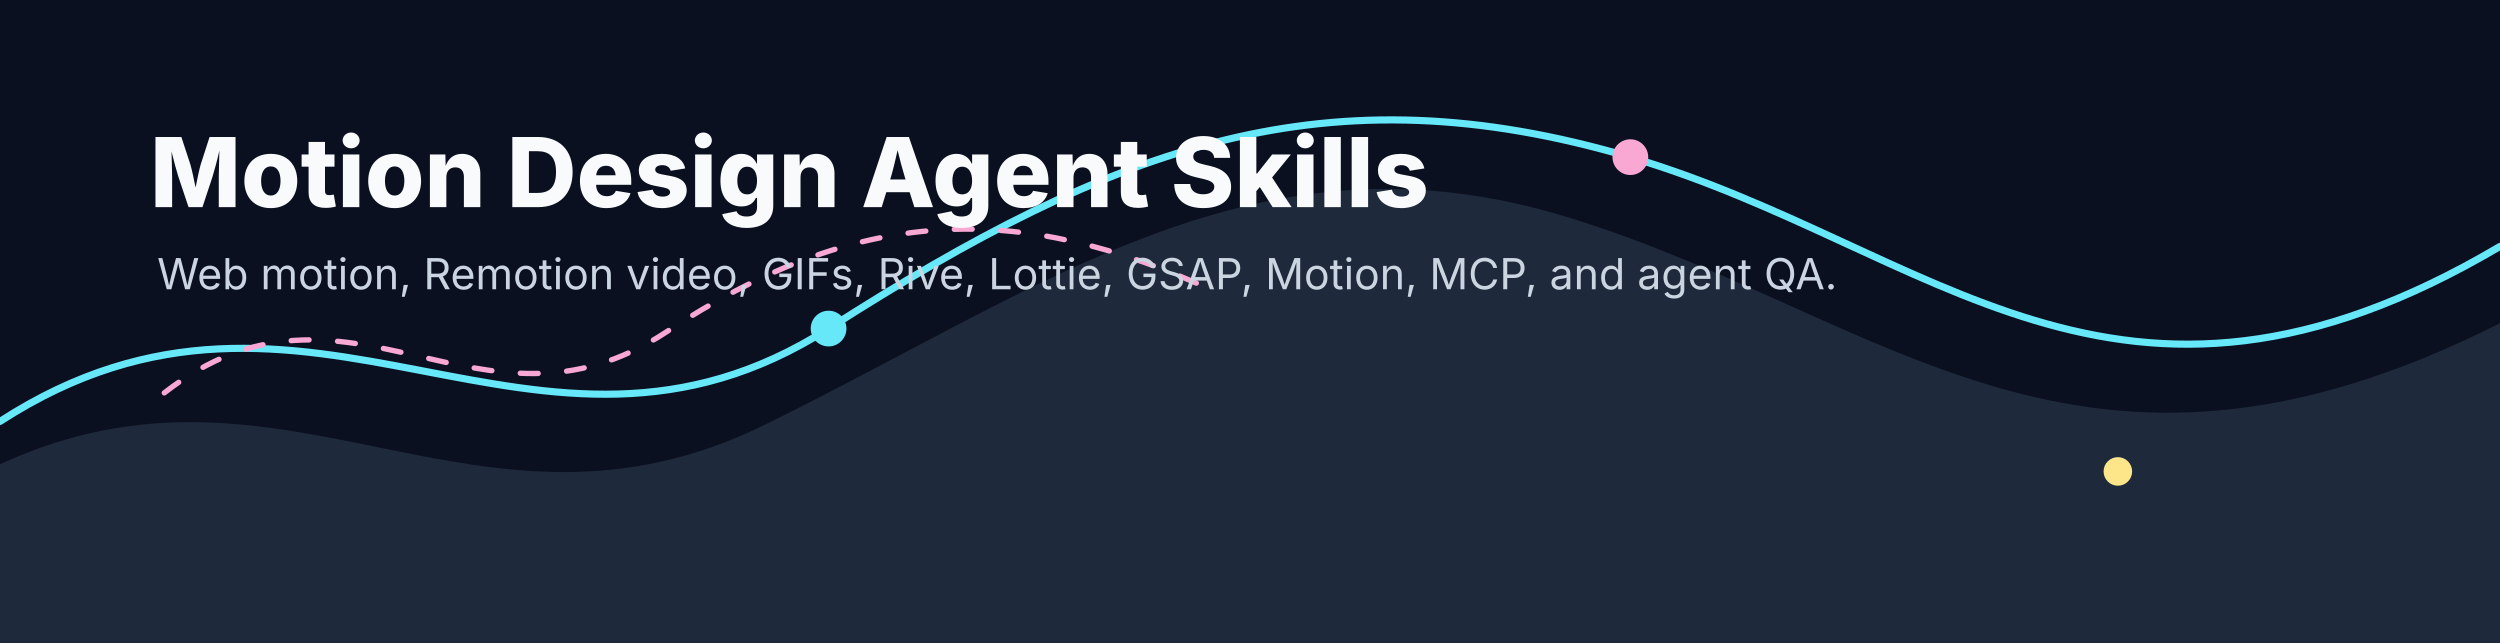
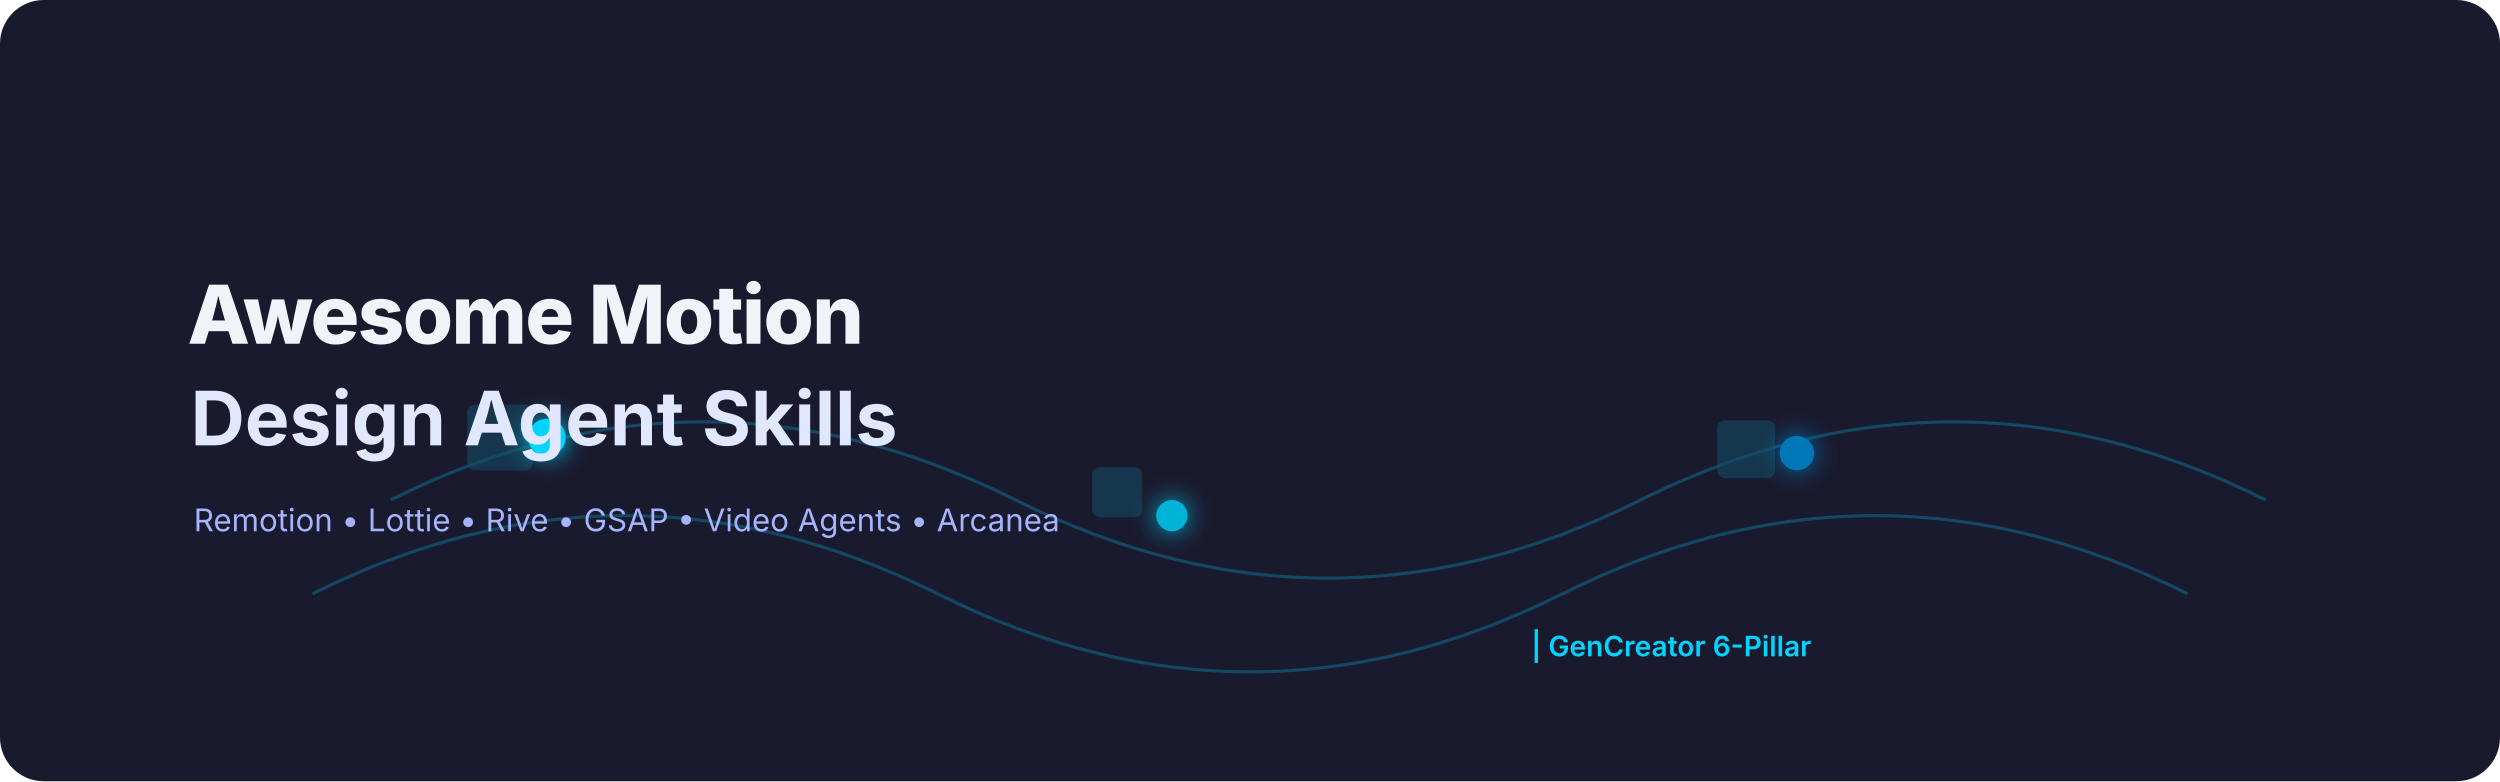
- <svg xmlns="http://www.w3.org/2000/svg" width="1400" height="360" viewBox="0 0 1400 360" fill="none">
-   <rect width="1400" height="360" fill="#0b1020" />
-   <path d="M0 260C160 186 267 317 428 238C587 160 705 68 879 122C1057 177 1164 300 1400 181V360H0V260Z" fill="#1e293b" />
-   <path d="M0 236C173 124 299 289 464 184C625 81 743 38 913 88C1082 138 1185 265 1400 138" stroke="#67e8f9" stroke-width="4" stroke-linecap="round" />
-   <path d="M92 220C195 140 268 255 373 186C479 116 569 111 682 164" stroke="#f9a8d4" stroke-width="3" stroke-linecap="round" stroke-dasharray="10 16" />
-   <circle cx="464" cy="184" r="10" fill="#67e8f9" />
-   <circle cx="913" cy="88" r="10" fill="#f9a8d4" />
-   <circle cx="1186" cy="264" r="8" fill="#fde68a" />
-   <text x="84" y="116" fill="#f8fafc" font-family="Inter, Arial, sans-serif" font-size="54" font-weight="800">Motion Design Agent Skills</text>
-   <text x="88" y="162" fill="#cbd5e1" font-family="Inter, Arial, sans-serif" font-size="24">Web motion, Remotion video, GIFs, Rive, Lottie, GSAP, Motion, MCP, and agent QA.</text>
+ <svg xmlns="http://www.w3.org/2000/svg" width="1600" height="500" viewBox="0 0 1600 500" fill="none" role="img" aria-labelledby="title desc">
+   <defs>
+     <linearGradient id="bg" x1="0" y1="0" x2="1600" y2="500">
+       <stop stop-color="#1a1a2e" />
+       <stop offset="0.5" stop-color="#16213e" />
+       <stop offset="1" stop-color="#0f3460" />
+     </linearGradient>
+     <linearGradient id="accent" x1="200" y1="100" x2="1420" y2="420">
+       <stop stop-color="#00d4ff" />
+       <stop offset="0.5" stop-color="#00b4d8" />
+       <stop offset="1" stop-color="#0077b6" />
+     </linearGradient>
+     <filter id="glow" x="-30%" y="-30%" width="160%" height="160%">
+       <feGaussianBlur stdDeviation="8" result="blur" />
+       <feMerge>
+         <feMergeNode in="blur" />
+         <feMergeNode in="SourceGraphic" />
+       </feMerge>
+     </filter>
+   </defs>
+   <rect width="1600" height="500" rx="28" fill="url(#bg)" />
+   <g opacity="0.25" stroke="url(#accent)" stroke-width="2">
+     <path d="M200 380 Q400 280 600 380 Q800 480 1000 380 Q1200 280 1400 380" />
+     <path d="M250 320 Q450 220 650 320 Q850 420 1050 320 Q1250 220 1450 320" />
+     <rect x="300" y="260" width="40" height="40" rx="4" fill="#00d4ff" opacity="0.6" />
+     <rect x="700" y="300" width="30" height="30" rx="4" fill="#00d4ff" opacity="0.6" />
+     <rect x="1100" y="270" width="35" height="35" rx="4" fill="#00d4ff" opacity="0.6" />
+   </g>
+   <g filter="url(#glow)">
+     <circle cx="350" cy="280" r="12" fill="#00d4ff" />
+     <circle cx="750" cy="330" r="10" fill="#00b4d8" />
+     <circle cx="1150" cy="290" r="11" fill="#0077b6" />
+   </g>
+   <text x="120" y="220" fill="#f0f4f8" font-family="Inter, Segoe UI, Arial, sans-serif" font-size="52" font-weight="800" letter-spacing="-1">Awesome Motion</text>
+   <text x="122" y="285" fill="#e0e7ff" font-family="Inter, Segoe UI, Arial, sans-serif" font-size="48" font-weight="700">Design Agent Skills</text>
+   <text x="124" y="340" fill="#a5b4fc" font-family="Inter, Segoe UI, Arial, sans-serif" font-size="20" letter-spacing="0">Remotion • Lottie • Rive • GSAP • Video Agents • Arcanea</text>
+   <text x="980" y="420" fill="#00d4ff" font-family="Inter, Segoe UI, Arial, sans-serif" font-size="18" font-weight="600">| GenCreator 6-Pillar</text>
</svg>
